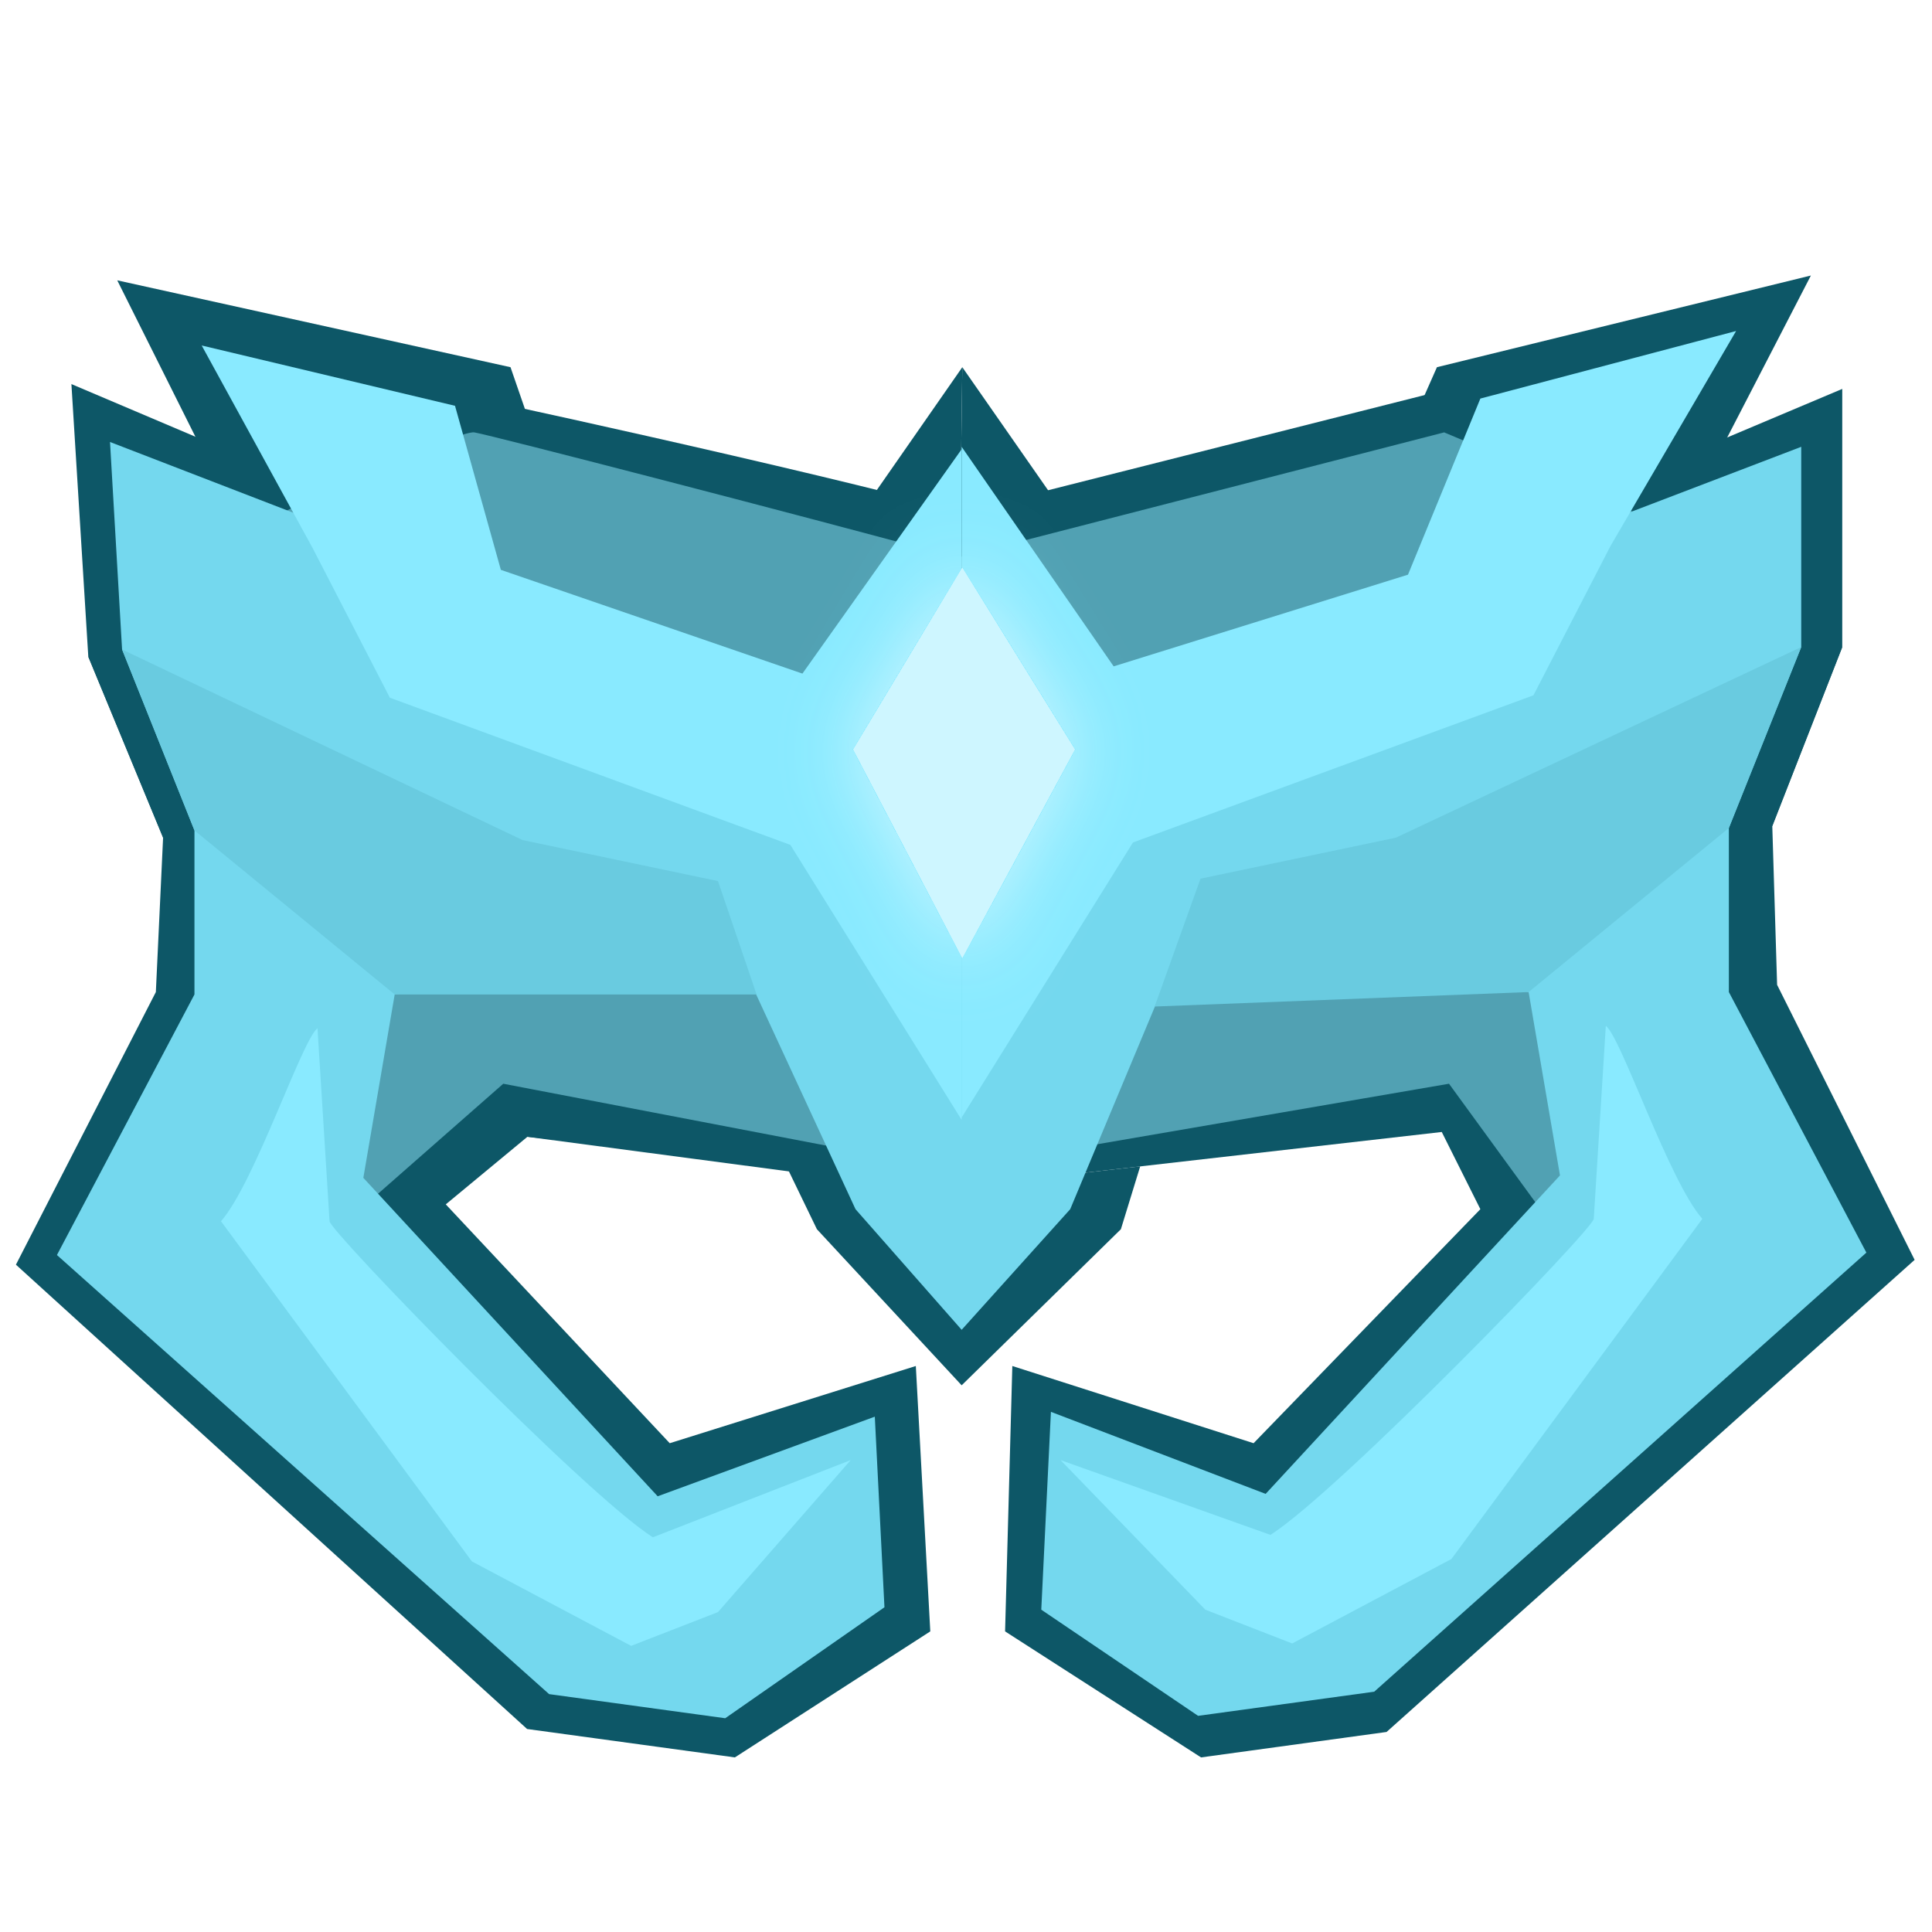
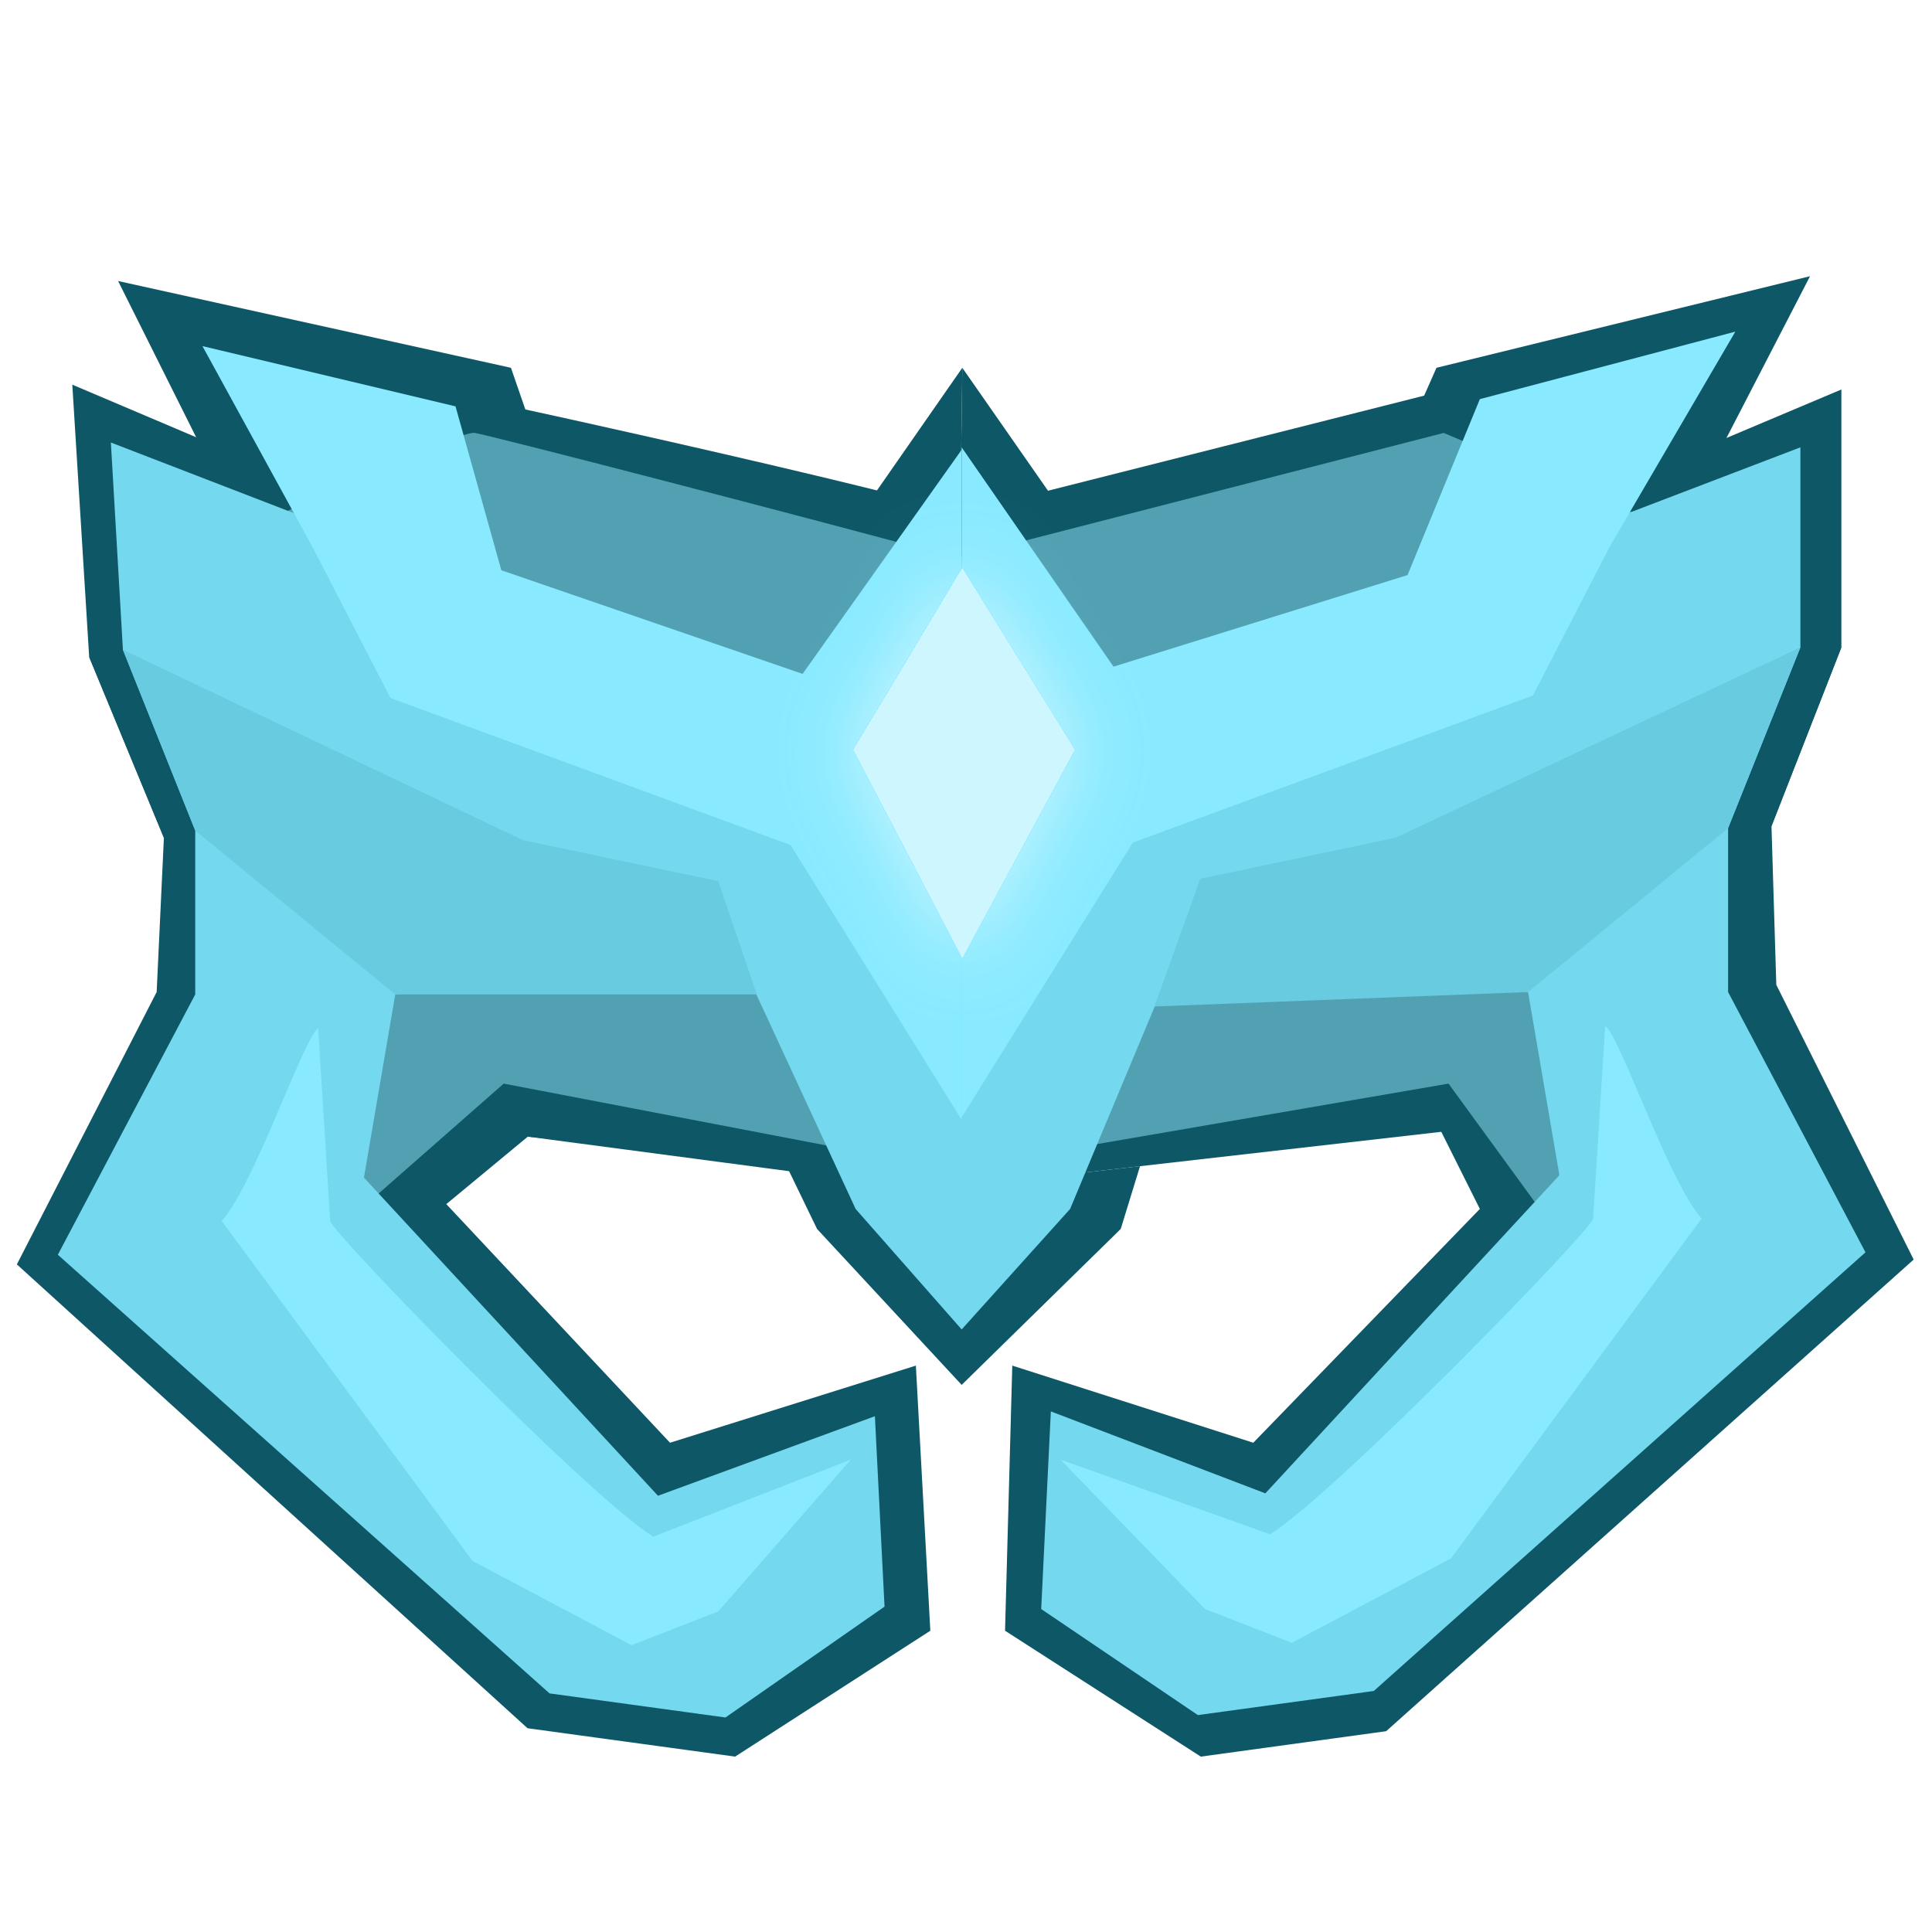
- <svg xmlns="http://www.w3.org/2000/svg" width="1001" height="1001" viewBox="0 0 1001 1001" fill="none">
-   <path d="M228.333 202.618C219.117 201.3 126.95 250.097 117.733 255.368C139.239 304.568 183.303 404.023 187.517 408.24C191.73 412.458 385.894 472.377 482.45 501.809L810.3 438.551L877.45 255.368L750.75 201.5L498.539 265.25C418.223 243.285 235.707 203.672 228.333 202.618Z" fill="#0D5767" />
-   <path d="M423.25 636.879L380.75 549L361.183 458.466L722.547 530.629L520.75 612.312L590.75 604.326L580.75 636.879L498.25 717.75L423.25 636.879Z" fill="#0D5767" />
-   <path d="M273.25 589L415.75 604L444.5 599L496.933 451.701L408.717 356.815L37 199L45.75 340.25L84.5 434L80.75 514L8.25 655.25L273.1 895.821L380.75 910.539L482 845.25L474.5 707.75L347 747.75L230.967 624L273.25 589Z" fill="#0D5767" />
-   <path d="M520.75 612.312L564.35 482.233L494.567 575.802V453.24L582.783 358.354L954.5 201.5V335.25L918.25 427.98L920.75 510.25L992 652.75L718.4 897.36L622.283 910.539L520.75 845.25L524.5 707.75L649.5 747.75L767 626.5L747 586.5L520.75 612.312Z" fill="#0D5767" />
-   <path d="M498.59 190.25L493.25 590.25L404.767 431.933L186.2 351.544L132 287.842L60.75 145.25L264.5 190.25L300.75 295.25L388.25 348.799L498.59 190.25Z" fill="#0D5767" />
-   <path d="M498.59 190.25L493.25 590.25L586.733 440.013L805.3 359.624L871.078 272.75L938.25 142.75L744.5 190.25L697 297.75L615.75 358.354L498.59 190.25Z" fill="#0D5767" />
-   <path d="M439 379.815L498.511 281.5L560.133 379.815L498.59 493.873L439 379.815Z" fill="#0D5767" />
-   <path d="M94.033 637.52C112.467 616.434 138.273 538.417 146.7 532.091L153.283 637.52C153.283 642.792 291.972 785.999 329.717 810.16L436.367 756.128L365.267 851.014L317.867 869.464L230.967 823.339L94.033 637.52Z" fill="#0D5767" />
-   <path d="M902.467 636.202C884.033 615.116 858.227 537.099 849.8 530.773L843.217 636.202C843.217 641.474 704.528 784.681 666.783 808.842L560.133 754.81L631.233 849.696L678.633 868.146L765.533 822.021L902.467 636.202Z" fill="#0D5767" />
-   <path d="M258.617 429.298L45.75 340.25L84.5 434L273.25 589L449.5 612.312L365.267 451.701L258.617 429.298Z" fill="#0D5767" />
-   <path d="M735.25 427.98L954.5 335.25L918.25 427.98L520.75 612.312L715.75 520.25L628.6 450.383L735.25 427.98Z" fill="#0D5767" />
-   <path d="M245.75 224.027C237 222.777 145.75 265.277 137 270.277C157.417 316.944 199.25 411.277 203.25 415.277C207.25 419.277 391.583 476.11 483.25 504.027L794.5 444.027L858.25 270.277L748.25 224.027L495.75 289C419.5 268.167 252.75 225.027 245.75 224.027Z" fill="#51A1B3" />
-   <path d="M469.5 601.5L495.75 569L518.25 601.5L750.75 561.5L814.5 649L852 569L759.5 447.75L557 437.75C420.75 456.083 147.25 493.5 143.25 496.5C139.25 499.5 158.25 595.25 168.25 642.75L260.75 561.5L469.5 601.5Z" fill="#51A1B3" />
-   <path d="M443.25 626.5L365.75 459H624.5L554.5 626.5L498.25 689L443.25 626.5Z" fill="#74D8EE" />
-   <path d="M204.5 515.25L430.75 484L497 572.75V456.5L413.25 366.5L57 229L63.25 336.5L100.75 430.25V515.25L29.5 650.25L284.5 877.75L375.75 890.25L458.25 832.75L453.25 734L340.75 775.25L188.25 610.25L204.5 515.25Z" fill="#74D8EE" />
-   <path d="M792 514L565.75 482.75L499.5 571.5V455.25L583.25 365.25L933.25 231.5V335.25L895.75 429V514L967 649L712 876.5L620.75 889L539.5 834L544.5 731.5L655.75 774L808.25 609L792 514Z" fill="#74D8EE" />
-   <path d="M498.25 232.75V580.25L409.5 437.75L202 361.5L162 284L104.5 179L235.75 210.25L259.5 295.25L415.75 349L498.25 232.75Z" fill="#89EAFF" />
-   <path d="M498.25 231.5V579L587 436.5L794.5 360.25L834.5 282.75L899.5 171.5L767 206.5L729.5 297.75L577 345.25L498.25 231.5Z" fill="#89EAFF" />
+ <svg xmlns="http://www.w3.org/2000/svg" width="501" height="501" viewBox="0 0 501 501" fill="none">
+   <path d="M114.417 101.559C109.808 100.9 63.725 125.298 59.117 127.934C69.869 152.534 91.902 202.262 94.008 204.37C96.115 206.479 193.197 236.438 241.475 251.154L405.4 219.526L438.975 127.934L375.625 101L249.52 132.875C209.361 121.893 118.103 102.086 114.417 101.559Z" fill="#0D5767" />
+   <path d="M211.875 318.689L190.625 274.75L180.842 229.483L361.523 265.564L260.625 306.406L295.625 302.413L290.625 318.689L249.375 359.125L211.875 318.689Z" fill="#0D5767" />
+   <path d="M136.875 294.75L208.125 302.25L222.5 299.75L248.717 226.101L204.608 178.658L18.75 99.75L23.125 170.375L42.5 217.25L40.625 257.25L4.375 327.875L136.8 448.161L190.625 455.519L241.25 422.875L237.5 354.125L173.75 374.125L115.733 312.25L136.875 294.75Z" fill="#0D5767" />
+   <path d="M260.625 306.406L282.425 241.367L247.533 288.151V226.87L291.642 179.427L477.5 101V167.875L459.375 214.24L460.625 255.375L496.25 326.625L359.45 448.93L311.392 455.519L260.625 422.875L262.5 354.125L325 374.125L383.75 313.5L373.75 293.5L260.625 306.406Z" fill="#0D5767" />
+   <path d="M249.545 95.375L246.875 295.375L202.633 216.217L93.35 176.022L66.25 144.171L30.625 72.875L132.5 95.375L150.625 147.875L194.375 174.65L249.545 95.375Z" fill="#0D5767" />
+   <path d="M249.545 95.375L246.875 295.375L293.617 220.257L402.9 180.062L435.789 136.625L469.375 71.625L372.5 95.375L348.75 149.125L308.125 179.427L249.545 95.375Z" fill="#0D5767" />
+   <path d="M219.75 190.157L249.505 141L280.317 190.157L249.545 247.186L219.75 190.157Z" fill="#0D5767" />
+   <path d="M47.267 319.01C56.483 308.467 69.387 269.458 73.6 266.296L76.892 319.01C76.892 321.646 146.236 393.25 165.108 405.33L218.433 378.314L182.883 425.757L159.183 434.982L115.733 411.919L47.267 319.01Z" fill="#0D5767" />
+   <path d="M451.483 318.351C442.267 307.808 429.363 268.799 425.15 265.637L421.858 318.351C421.858 320.987 352.514 392.591 333.642 404.671L280.317 377.655L315.867 425.098L339.567 434.323L383.017 411.261L451.483 318.351Z" fill="#0D5767" />
+   <path d="M129.558 214.899L23.125 170.375L42.5 217.25L136.875 294.75L225 306.406L182.883 226.101L129.558 214.899Z" fill="#0D5767" />
+   <path d="M367.875 214.24L477.5 167.875L459.375 214.24L260.625 306.406L358.125 260.375L314.55 225.442L367.875 214.24Z" fill="#0D5767" />
+   <path d="M123.125 112.264C118.75 111.639 73.125 132.889 68.75 135.389C78.958 158.722 99.875 205.889 101.875 207.889C103.875 209.889 196.042 238.305 241.875 252.264L397.5 222.264L429.375 135.389L374.375 112.264L248.125 144.75C210 134.333 126.625 112.764 123.125 112.264Z" fill="#51A1B3" />
+   <path d="M235 301L248.125 284.75L259.375 301L375.625 281L407.5 324.75L426.25 284.75L380 224.125L278.75 219.125C210.625 228.292 73.875 247 71.875 248.5C69.875 250 79.375 297.875 84.375 321.625L130.625 281L235 301Z" fill="#51A1B3" />
+   <path d="M221.875 313.5L183.125 229.75H312.5L277.5 313.5L249.375 344.75L221.875 313.5Z" fill="#74D8EE" />
+   <path d="M102.5 257.875L215.625 242.25L248.75 286.625V228.5L206.875 183.5L28.75 114.75L31.875 168.5L50.625 215.375V257.875L15 325.375L142.5 439.125L188.125 445.375L229.375 416.625L226.875 367.25L170.625 387.875L94.375 305.375L102.5 257.875Z" fill="#74D8EE" />
+   <path d="M396.25 257.25L283.125 241.625L250 286V227.875L291.875 182.875L466.875 116V167.875L448.125 214.75V257.25L483.75 324.75L356.25 438.5L310.625 444.75L270 417.25L272.5 366L328.125 387.25L404.375 304.75L396.25 257.25Z" fill="#74D8EE" />
+   <path d="M249.375 116.625V290.375L205 219.125L101.25 181L81.25 142.25L52.5 89.75L118.125 105.375L130 147.875L208.125 174.75L249.375 116.625Z" fill="#89EAFF" />
+   <path d="M249.375 116V289.75L293.75 218.5L397.5 180.375L417.5 141.625L450 86L383.75 103.5L365 149.125L288.75 172.875L249.375 116Z" fill="#89EAFF" />
  <g filter="url(#filter0_d_131_41)">
-     <path d="M442 388.315L498.573 294L557 388.315L498.573 496.5L442 388.315Z" fill="#CEF6FF" />
+     <path d="M221.25 194.408L249.536 147.25L278.75 194.408L249.536 248.5L221.25 194.408Z" fill="#CEF6FF" />
  </g>
-   <path d="M114.5 632.75C132 612.75 156.5 538.75 164.5 532.75L170.75 632.75C170.75 637.75 302.417 773.583 338.25 796.5L440.75 756.5L372 835.25L327 852.75L244.5 809L114.5 632.75Z" fill="#89EAFF" />
-   <path d="M882 631.5C864.5 611.5 840 537.5 832 531.5L825.75 631.5C825.75 636.5 694.083 772.333 658.25 795.25L549.5 756.5L624.5 834L669.5 851.5L752 807.75L882 631.5Z" fill="#89EAFF" />
-   <path d="M270.75 435.25L63.25 336.5L100.75 430.25L204.5 515.25H392L372 456.5L270.75 435.25Z" fill="#69CBE0" />
-   <path d="M723.25 434L933.25 335.25L895.75 429L792 514L598.25 521.5L622 455.25L723.25 434Z" fill="#69CBE0" />
+   <path d="M57.5 316.625C66.25 306.625 78.5 269.625 82.5 266.625L85.625 316.625C85.625 319.125 151.458 387.042 169.375 398.5L220.625 378.5L186.25 417.875L163.75 426.625L122.5 404.75L57.5 316.625Z" fill="#89EAFF" />
+   <path d="M441.25 316C432.5 306 420.25 269 416.25 266L413.125 316C413.125 318.5 347.292 386.417 329.375 397.875L275 378.5L312.5 417.25L335 426L376.25 404.125L441.25 316Z" fill="#89EAFF" />
+   <path d="M135.625 217.875L31.875 168.5L50.625 215.375L102.5 257.875H196.25L186.25 228.5L135.625 217.875Z" fill="#69CBE0" />
+   <path d="M361.875 217.25L466.875 167.875L448.125 214.75L396.25 257.25L299.375 261L311.25 227.875L361.875 217.25Z" fill="#69CBE0" />
  <defs>
-     <filter id="filter0_d_131_41" x="402" y="254" width="195" height="282.5" filterUnits="userSpaceOnUse" color-interpolation-filters="sRGB">
+     <filter id="filter0_d_131_41" x="201.25" y="127.25" width="97.5" height="141.25" filterUnits="userSpaceOnUse" color-interpolation-filters="sRGB">
      <feFlood flood-opacity="0" result="BackgroundImageFix" />
      <feColorMatrix in="SourceAlpha" type="matrix" values="0 0 0 0 0 0 0 0 0 0 0 0 0 0 0 0 0 0 127 0" result="hardAlpha" />
      <feOffset />
-       <feGaussianBlur stdDeviation="20" />
+       <feGaussianBlur stdDeviation="10" />
      <feComposite in2="hardAlpha" operator="out" />
      <feColorMatrix type="matrix" values="0 0 0 0 0.808 0 0 0 0 0.966 0 0 0 0 1 0 0 0 1 0" />
      <feBlend mode="normal" in2="BackgroundImageFix" result="effect1_dropShadow_131_41" />
      <feBlend mode="normal" in="SourceGraphic" in2="effect1_dropShadow_131_41" result="shape" />
    </filter>
  </defs>
</svg>
